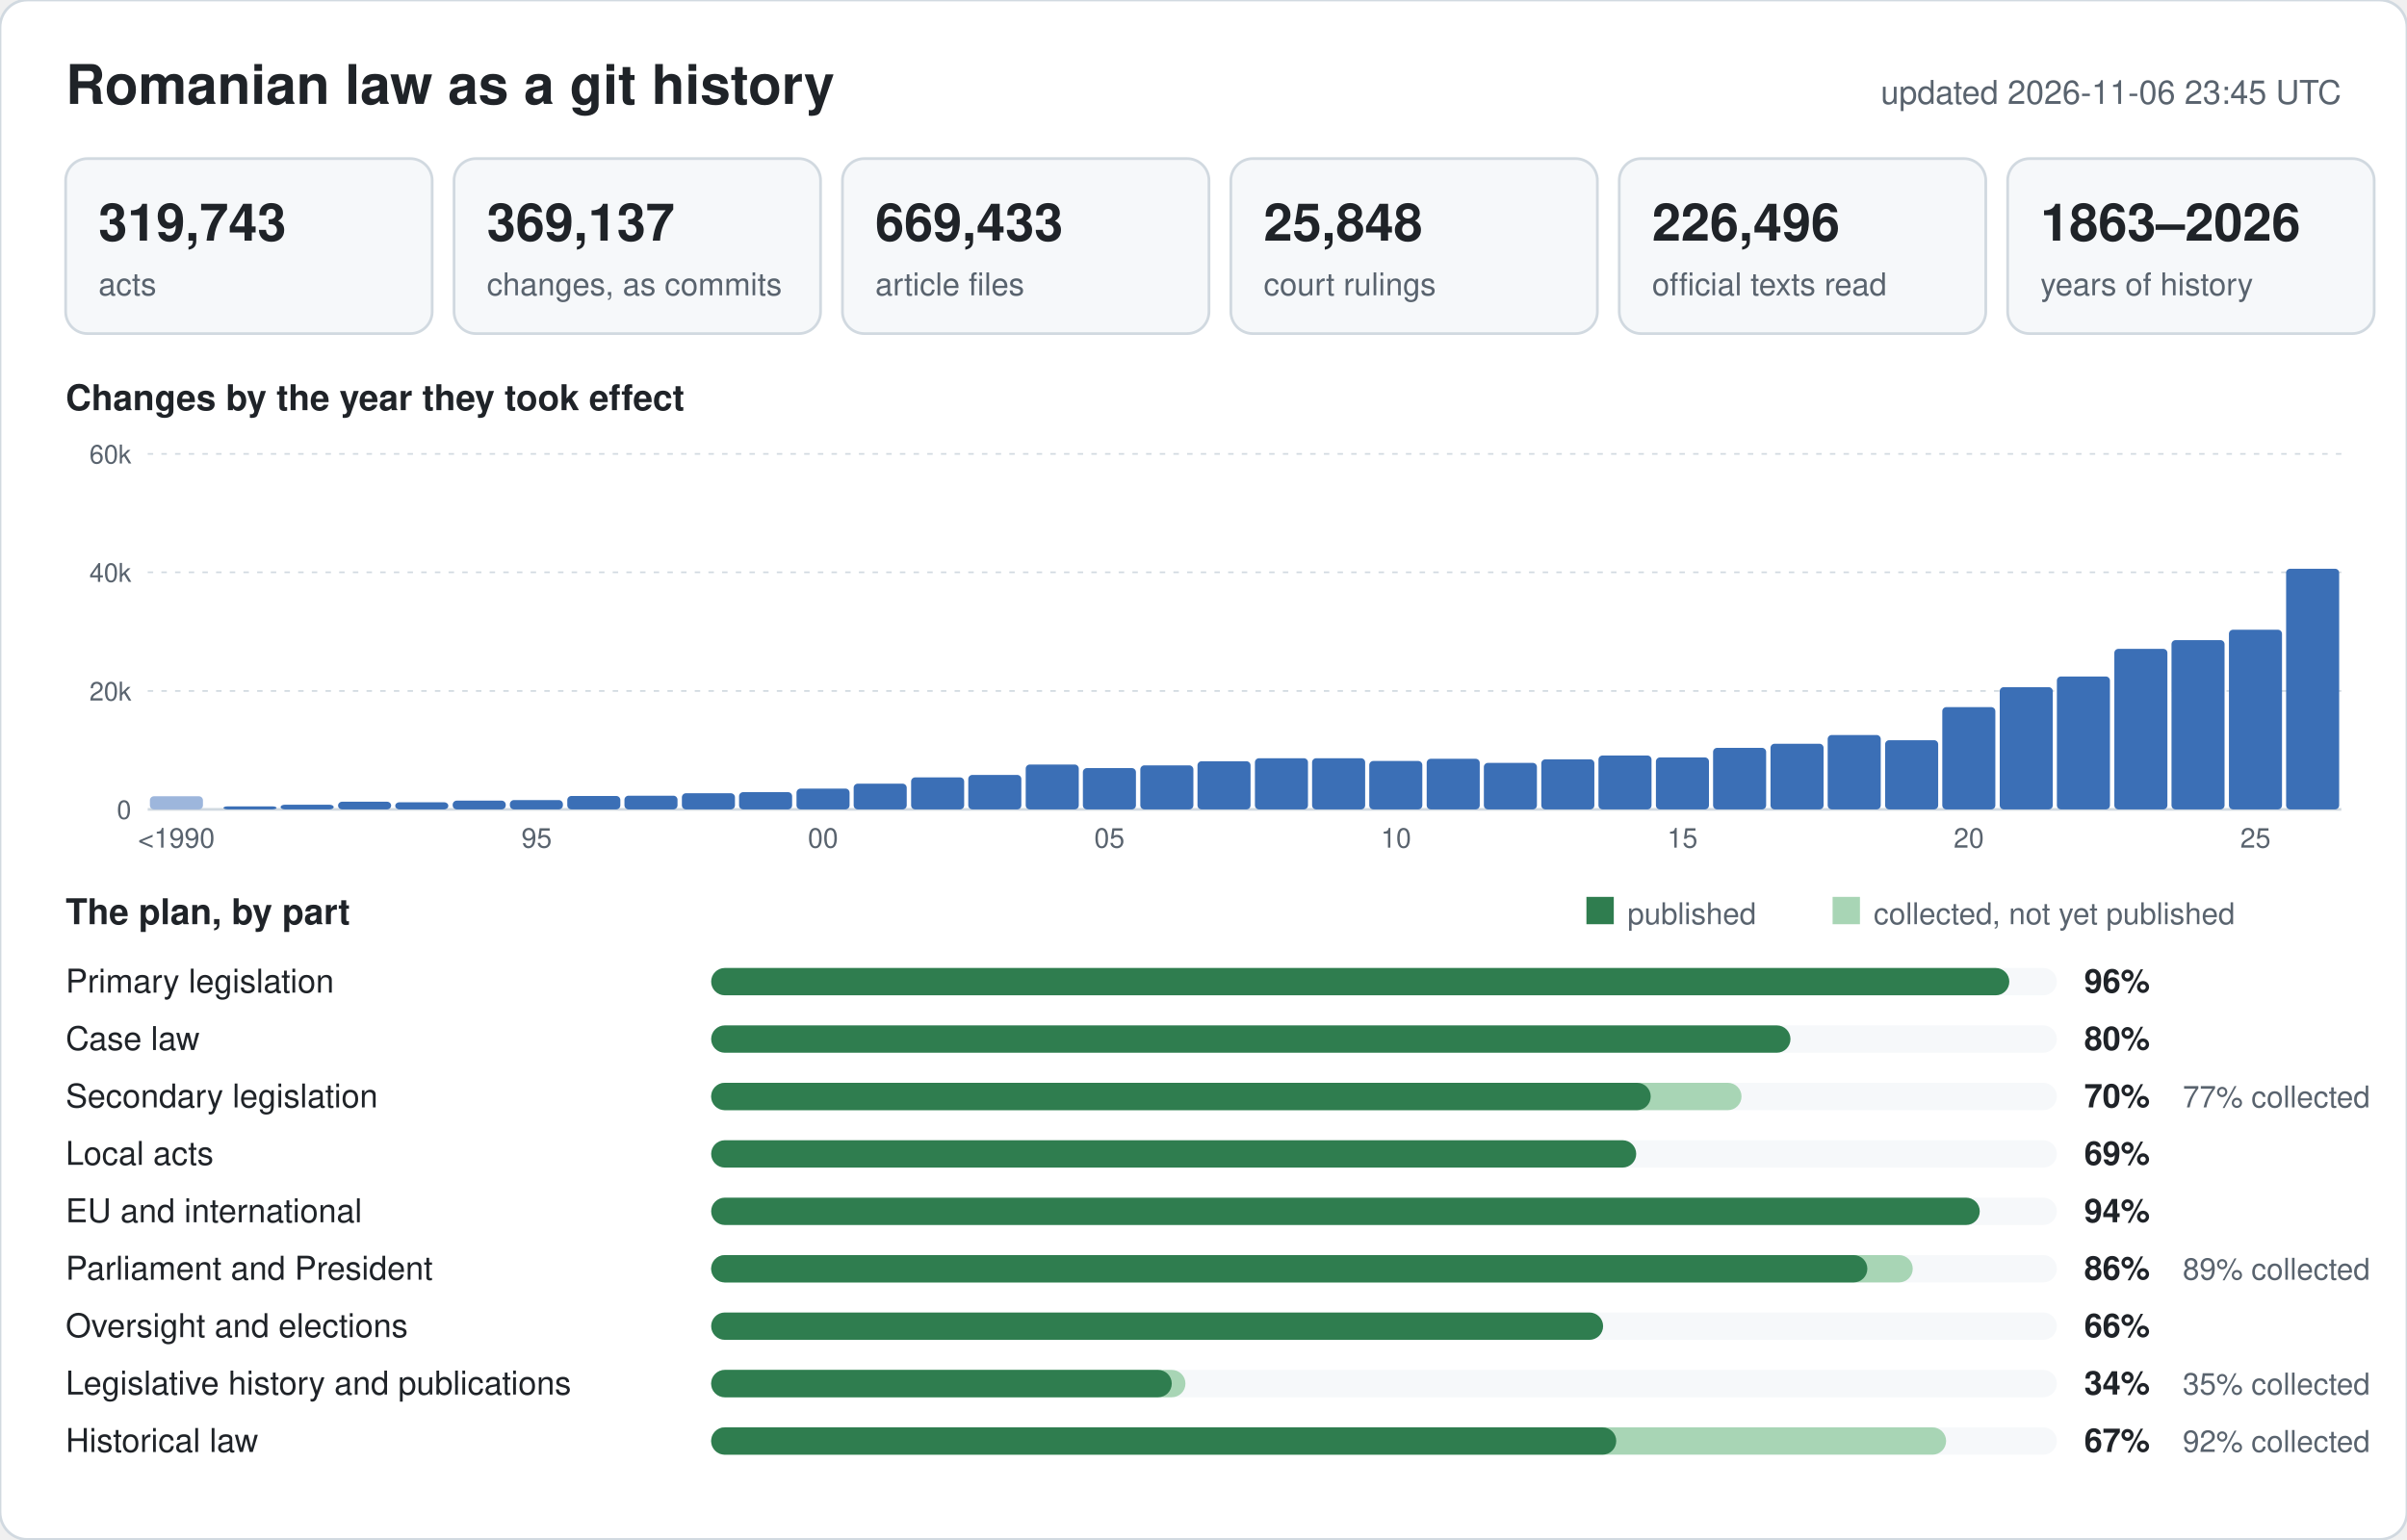
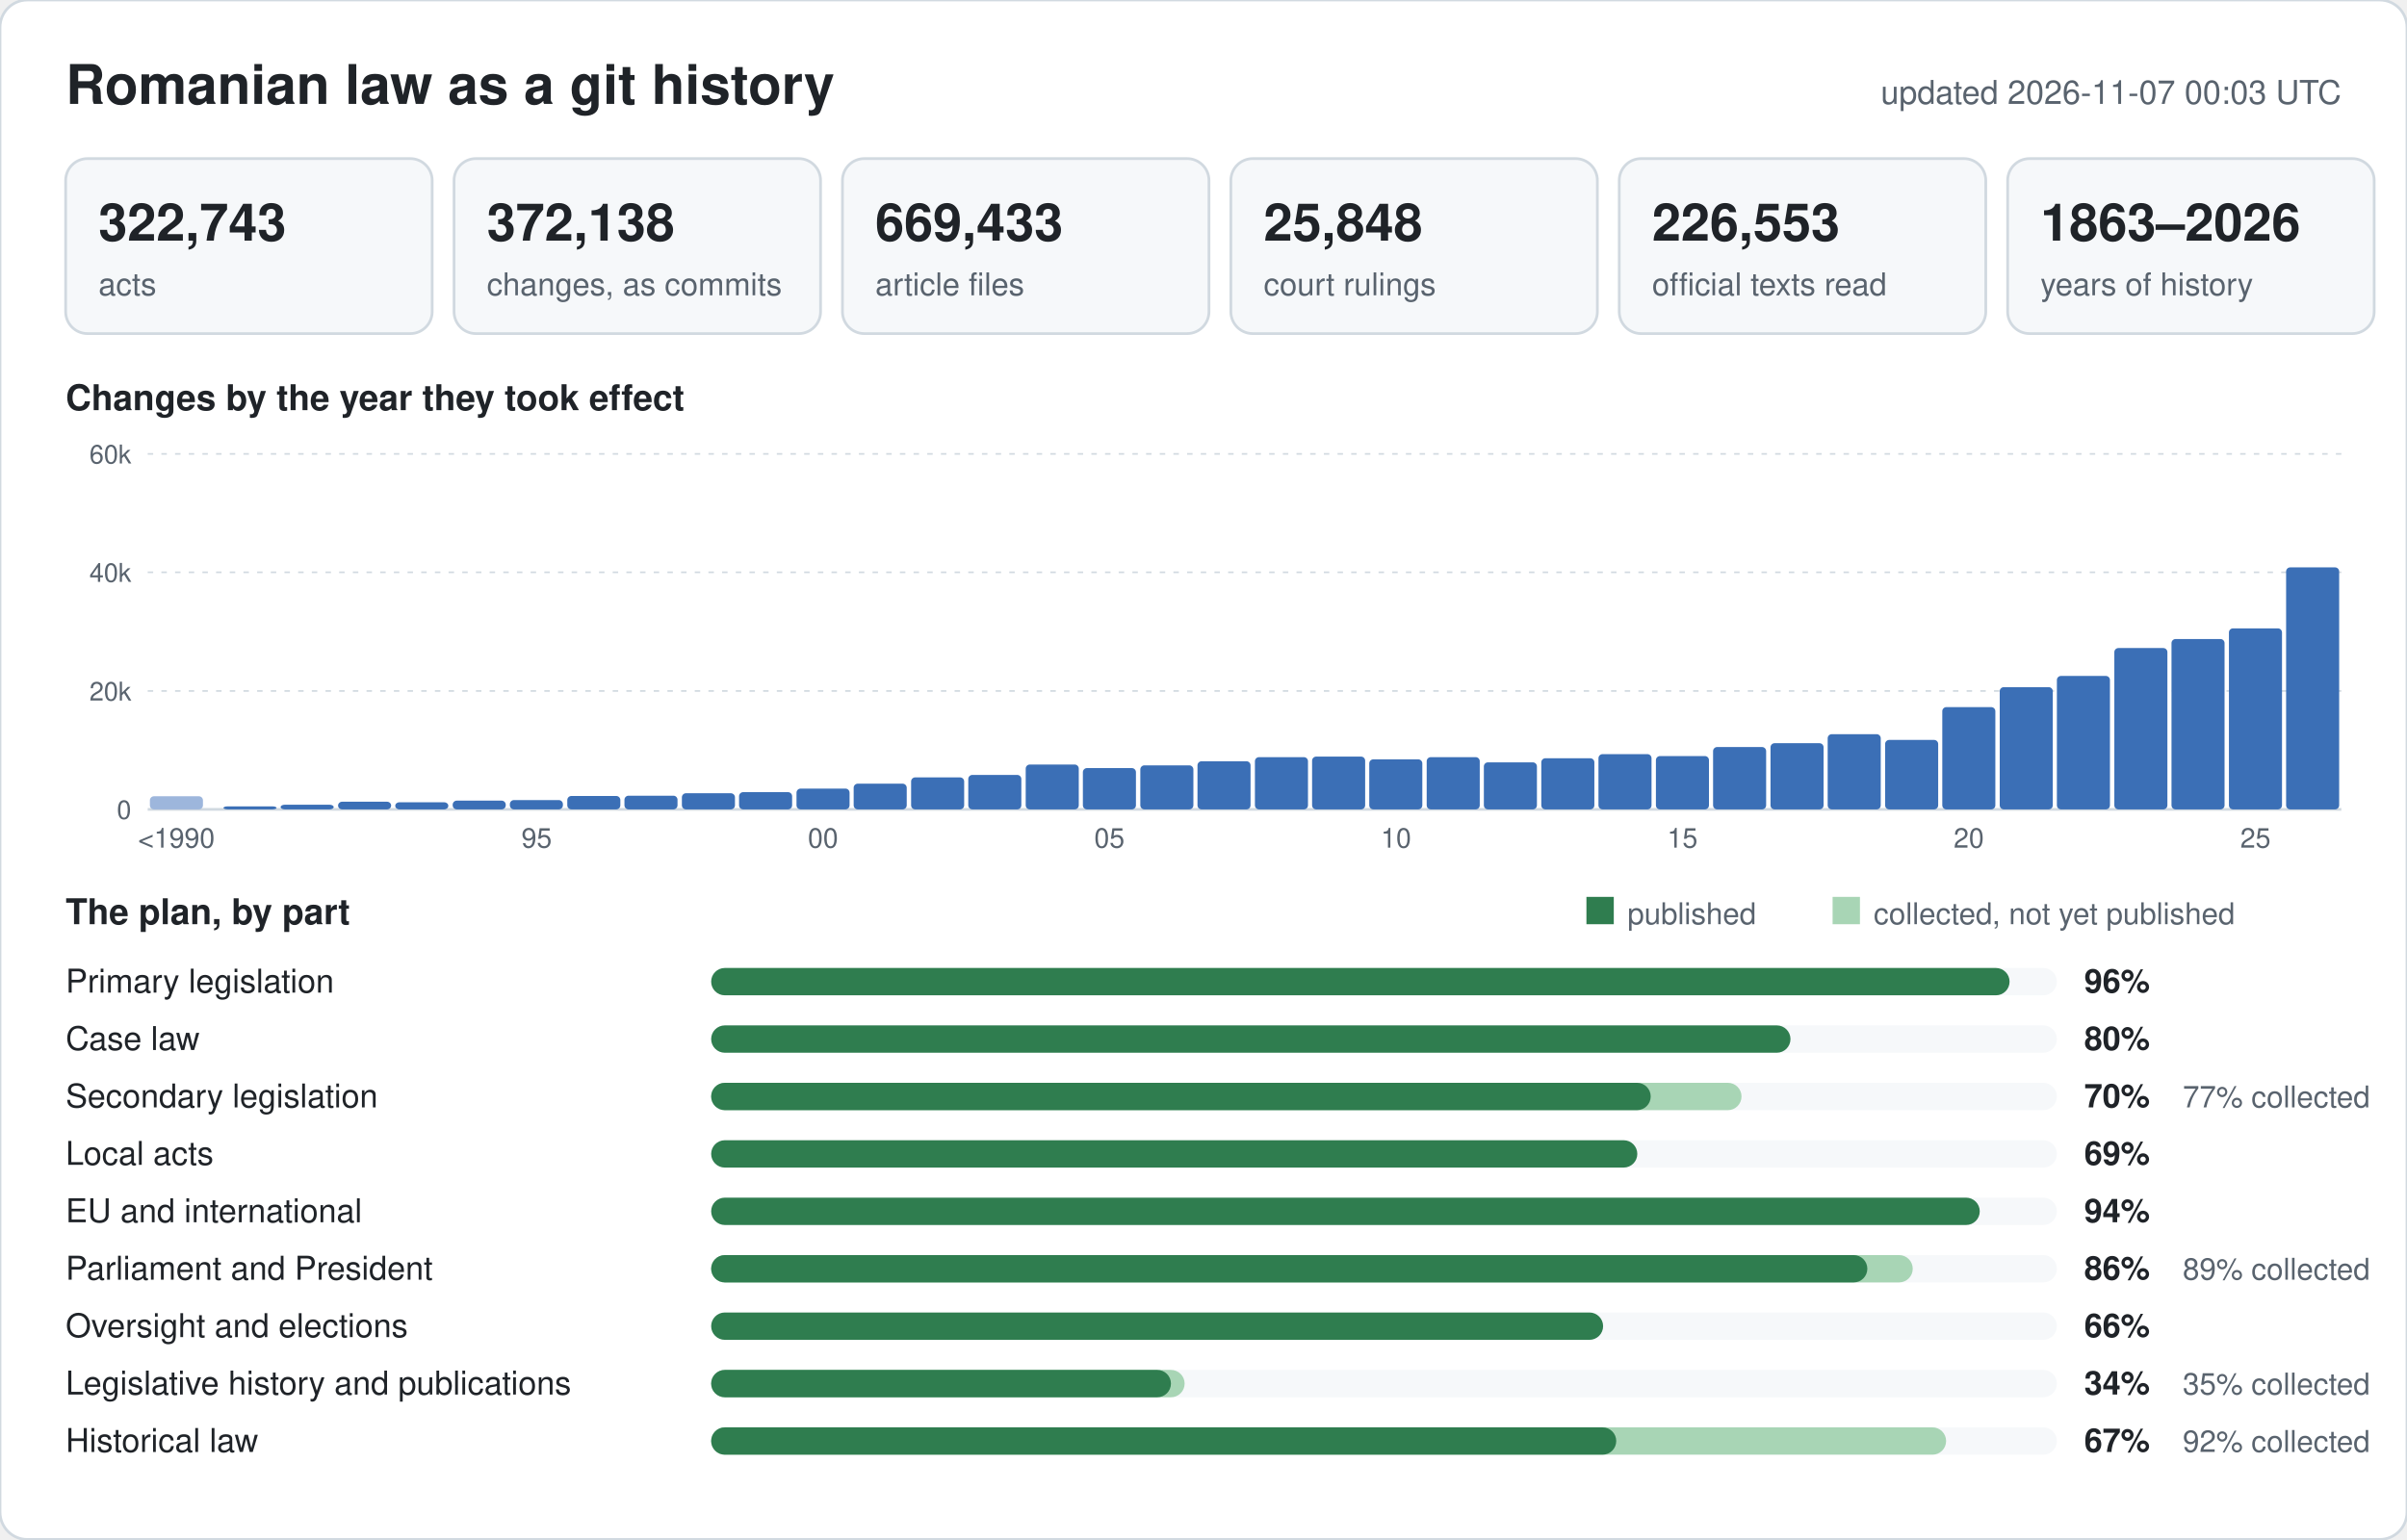
<svg xmlns="http://www.w3.org/2000/svg" width="880" height="563" viewBox="0 0 880 563" font-family="-apple-system,BlinkMacSystemFont,Segoe UI,Helvetica,Arial,sans-serif">
  <rect width="880" height="563" rx="10" fill="#ffffff" stroke="#d1d9e0" />
  <text x="24" y="38" font-size="20" font-weight="600" fill="#1f2328">Romanian law as a git history</text>
-   <text x="856" y="38" font-size="12" text-anchor="end" fill="#59636e">updated 2026-11-06 23:45 UTC</text>
+   <text x="856" y="38" font-size="12" text-anchor="end" fill="#59636e">updated 2026-11-07 00:03 UTC</text>
  <rect x="24" y="58" width="134" height="64" rx="8" fill="#f6f8fa" stroke="#d1d9e0" />
-   <text x="36" y="88" font-size="19" font-weight="600" fill="#1f2328">319,743</text>
+   <text x="36" y="88" font-size="19" font-weight="600" fill="#1f2328">322,743</text>
  <text x="36" y="108" font-size="11.5" fill="#59636e">acts</text>
  <rect x="166" y="58" width="134" height="64" rx="8" fill="#f6f8fa" stroke="#d1d9e0" />
-   <text x="178" y="88" font-size="19" font-weight="600" fill="#1f2328">369,137</text>
+   <text x="178" y="88" font-size="19" font-weight="600" fill="#1f2328">372,138</text>
  <text x="178" y="108" font-size="11.5" fill="#59636e">changes, as commits</text>
  <rect x="308" y="58" width="134" height="64" rx="8" fill="#f6f8fa" stroke="#d1d9e0" />
  <text x="320" y="88" font-size="19" font-weight="600" fill="#1f2328">669,433</text>
  <text x="320" y="108" font-size="11.5" fill="#59636e">article files</text>
  <rect x="450" y="58" width="134" height="64" rx="8" fill="#f6f8fa" stroke="#d1d9e0" />
  <text x="462" y="88" font-size="19" font-weight="600" fill="#1f2328">25,848</text>
  <text x="462" y="108" font-size="11.5" fill="#59636e">court rulings</text>
  <rect x="592" y="58" width="134" height="64" rx="8" fill="#f6f8fa" stroke="#d1d9e0" />
-   <text x="604" y="88" font-size="19" font-weight="600" fill="#1f2328">226,496</text>
+   <text x="604" y="88" font-size="19" font-weight="600" fill="#1f2328">226,553</text>
  <text x="604" y="108" font-size="11.5" fill="#59636e">official texts read</text>
  <rect x="734" y="58" width="134" height="64" rx="8" fill="#f6f8fa" stroke="#d1d9e0" />
  <text x="746" y="88" font-size="19" font-weight="600" fill="#1f2328">1863–2026</text>
  <text x="746" y="108" font-size="11.5" fill="#59636e">years of history</text>
  <text x="24" y="150" font-size="13" font-weight="600" fill="#1f2328">Changes by the year they took effect</text>
  <line x1="54" y1="296.0" x2="856" y2="296.0" stroke="#d1d9e0" stroke-width="1" />
  <text x="48" y="299.5" font-size="9.5" text-anchor="end" fill="#59636e">0</text>
  <line x1="54" y1="252.7" x2="856" y2="252.7" stroke="#d1d9e0" stroke-width="0.6" stroke-dasharray="2 3" />
  <text x="48" y="256.2" font-size="9.5" text-anchor="end" fill="#59636e">20k</text>
  <line x1="54" y1="209.3" x2="856" y2="209.3" stroke="#d1d9e0" stroke-width="0.6" stroke-dasharray="2 3" />
  <text x="48" y="212.8" font-size="9.5" text-anchor="end" fill="#59636e">40k</text>
  <line x1="54" y1="166.0" x2="856" y2="166.0" stroke="#d1d9e0" stroke-width="0.6" stroke-dasharray="2 3" />
  <text x="48" y="169.5" font-size="9.5" text-anchor="end" fill="#59636e">60k</text>
  <rect x="54.8" y="291.2" width="19.4" height="4.8" rx="1.5" fill="#9db6dc" />
  <text x="64.5" y="310" font-size="10" text-anchor="middle" fill="#59636e">&lt;1990</text>
  <rect x="81.7" y="294.9" width="19.4" height="1.1" rx="1.5" fill="#3b6fb6" />
  <rect x="102.6" y="294.3" width="19.4" height="1.7" rx="1.5" fill="#3b6fb6" />
  <rect x="123.6" y="293.2" width="19.4" height="2.8" rx="1.5" fill="#3b6fb6" />
  <rect x="144.5" y="293.4" width="19.4" height="2.6" rx="1.5" fill="#3b6fb6" />
  <rect x="165.5" y="292.8" width="19.4" height="3.2" rx="1.5" fill="#3b6fb6" />
  <rect x="186.4" y="292.6" width="19.4" height="3.4" rx="1.5" fill="#3b6fb6" />
  <text x="196.2" y="310" font-size="10" text-anchor="middle" fill="#59636e">95</text>
  <rect x="207.4" y="291.1" width="19.4" height="4.9" rx="1.5" fill="#3b6fb6" />
  <rect x="228.3" y="291.0" width="19.4" height="5.0" rx="1.5" fill="#3b6fb6" />
  <rect x="249.3" y="290.1" width="19.4" height="5.9" rx="1.5" fill="#3b6fb6" />
  <rect x="270.2" y="289.7" width="19.4" height="6.3" rx="1.5" fill="#3b6fb6" />
  <rect x="291.2" y="288.4" width="19.4" height="7.6" rx="1.5" fill="#3b6fb6" />
  <text x="300.9" y="310" font-size="10" text-anchor="middle" fill="#59636e">00</text>
  <rect x="312.1" y="286.6" width="19.4" height="9.4" rx="1.5" fill="#3b6fb6" />
  <rect x="333.1" y="284.3" width="19.4" height="11.7" rx="1.5" fill="#3b6fb6" />
  <rect x="354.0" y="283.4" width="19.4" height="12.6" rx="1.5" fill="#3b6fb6" />
  <rect x="375.0" y="279.6" width="19.4" height="16.4" rx="1.5" fill="#3b6fb6" />
  <rect x="395.9" y="280.9" width="19.4" height="15.1" rx="1.5" fill="#3b6fb6" />
  <text x="405.6" y="310" font-size="10" text-anchor="middle" fill="#59636e">05</text>
  <rect x="416.9" y="279.9" width="19.4" height="16.1" rx="1.5" fill="#3b6fb6" />
  <rect x="437.8" y="278.4" width="19.4" height="17.6" rx="1.5" fill="#3b6fb6" />
-   <rect x="458.8" y="277.3" width="19.4" height="18.7" rx="1.5" fill="#3b6fb6" />
-   <rect x="479.7" y="277.3" width="19.4" height="18.7" rx="1.5" fill="#3b6fb6" />
-   <rect x="500.6" y="278.3" width="19.4" height="17.7" rx="1.5" fill="#3b6fb6" />
+   <rect x="458.8" y="276.9" width="19.4" height="19.1" rx="1.5" fill="#3b6fb6" />
+   <rect x="479.7" y="276.7" width="19.4" height="19.3" rx="1.5" fill="#3b6fb6" />
+   <rect x="500.6" y="277.7" width="19.4" height="18.3" rx="1.5" fill="#3b6fb6" />
  <text x="510.4" y="310" font-size="10" text-anchor="middle" fill="#59636e">10</text>
-   <rect x="521.6" y="277.5" width="19.4" height="18.5" rx="1.5" fill="#3b6fb6" />
-   <rect x="542.5" y="279.0" width="19.4" height="17.0" rx="1.5" fill="#3b6fb6" />
-   <rect x="563.5" y="277.7" width="19.4" height="18.3" rx="1.5" fill="#3b6fb6" />
-   <rect x="584.4" y="276.3" width="19.4" height="19.7" rx="1.5" fill="#3b6fb6" />
-   <rect x="605.4" y="277.0" width="19.4" height="19.0" rx="1.5" fill="#3b6fb6" />
+   <rect x="521.6" y="276.9" width="19.4" height="19.1" rx="1.5" fill="#3b6fb6" />
+   <rect x="542.5" y="278.8" width="19.4" height="17.2" rx="1.5" fill="#3b6fb6" />
+   <rect x="563.5" y="277.3" width="19.4" height="18.7" rx="1.5" fill="#3b6fb6" />
+   <rect x="584.4" y="275.8" width="19.4" height="20.2" rx="1.5" fill="#3b6fb6" />
+   <rect x="605.4" y="276.5" width="19.4" height="19.5" rx="1.5" fill="#3b6fb6" />
  <text x="615.1" y="310" font-size="10" text-anchor="middle" fill="#59636e">15</text>
-   <rect x="626.3" y="273.5" width="19.4" height="22.5" rx="1.5" fill="#3b6fb6" />
-   <rect x="647.3" y="272.0" width="19.4" height="24.0" rx="1.5" fill="#3b6fb6" />
-   <rect x="668.2" y="268.8" width="19.4" height="27.2" rx="1.5" fill="#3b6fb6" />
-   <rect x="689.2" y="270.7" width="19.4" height="25.3" rx="1.5" fill="#3b6fb6" />
+   <rect x="626.3" y="273.2" width="19.4" height="22.8" rx="1.5" fill="#3b6fb6" />
+   <rect x="647.3" y="271.8" width="19.4" height="24.2" rx="1.5" fill="#3b6fb6" />
+   <rect x="668.2" y="268.5" width="19.4" height="27.5" rx="1.5" fill="#3b6fb6" />
+   <rect x="689.2" y="270.6" width="19.4" height="25.4" rx="1.5" fill="#3b6fb6" />
  <rect x="710.1" y="258.6" width="19.4" height="37.4" rx="1.5" fill="#3b6fb6" />
  <text x="719.8" y="310" font-size="10" text-anchor="middle" fill="#59636e">20</text>
  <rect x="731.1" y="251.3" width="19.4" height="44.7" rx="1.5" fill="#3b6fb6" />
-   <rect x="752.0" y="247.4" width="19.4" height="48.6" rx="1.5" fill="#3b6fb6" />
-   <rect x="773.0" y="237.3" width="19.4" height="58.7" rx="1.5" fill="#3b6fb6" />
-   <rect x="793.9" y="234.1" width="19.4" height="61.9" rx="1.5" fill="#3b6fb6" />
-   <rect x="814.9" y="230.3" width="19.4" height="65.7" rx="1.5" fill="#3b6fb6" />
+   <rect x="752.0" y="247.2" width="19.4" height="48.8" rx="1.5" fill="#3b6fb6" />
+   <rect x="773.0" y="237.0" width="19.4" height="59.0" rx="1.5" fill="#3b6fb6" />
+   <rect x="793.9" y="233.7" width="19.4" height="62.3" rx="1.5" fill="#3b6fb6" />
+   <rect x="814.9" y="229.8" width="19.4" height="66.2" rx="1.5" fill="#3b6fb6" />
  <text x="824.6" y="310" font-size="10" text-anchor="middle" fill="#59636e">25</text>
-   <rect x="835.8" y="208.0" width="19.4" height="88.0" rx="1.5" fill="#3b6fb6" />
+   <rect x="835.8" y="207.5" width="19.4" height="88.5" rx="1.5" fill="#3b6fb6" />
  <text x="24" y="338" font-size="13" font-weight="600" fill="#1f2328">The plan, by part</text>
  <rect x="580" y="328" width="10" height="10" fill="#2f7d4f" />
  <text x="595" y="338" font-size="11" fill="#59636e">published</text>
  <rect x="670" y="328" width="10" height="10" fill="#a8d5b5" />
  <text x="685" y="338" font-size="11" fill="#59636e">collected, not yet published</text>
  <text x="24" y="363" font-size="12" fill="#1f2328">Primary legislation</text>
  <rect x="260" y="354" width="492" height="10" rx="5" fill="#f6f8fa" />
-   <rect x="260" y="354" width="474.6" height="10" rx="5" fill="#2f7d4f" />
+   <rect x="260" y="354" width="474.7" height="10" rx="5" fill="#2f7d4f" />
  <text x="762" y="363" font-size="12" font-weight="600" fill="#1f2328">96%</text>
  <text x="24" y="384" font-size="12" fill="#1f2328">Case law</text>
  <rect x="260" y="375" width="492" height="10" rx="5" fill="#f6f8fa" />
  <rect x="260" y="375" width="394.6" height="10" rx="5" fill="#2f7d4f" />
  <text x="762" y="384" font-size="12" font-weight="600" fill="#1f2328">80%</text>
  <text x="24" y="405" font-size="12" fill="#1f2328">Secondary legislation</text>
  <rect x="260" y="396" width="492" height="10" rx="5" fill="#f6f8fa" />
  <rect x="260" y="396" width="376.7" height="10" rx="5" fill="#a8d5b5" />
  <rect x="260" y="396" width="343.5" height="10" rx="5" fill="#2f7d4f" />
  <text x="762" y="405" font-size="12" font-weight="600" fill="#1f2328">70%</text>
  <text x="798" y="405" font-size="11" fill="#59636e">77% collected</text>
  <text x="24" y="426" font-size="12" fill="#1f2328">Local acts</text>
  <rect x="260" y="417" width="492" height="10" rx="5" fill="#f6f8fa" />
-   <rect x="260" y="417" width="338.2" height="10" rx="5" fill="#2f7d4f" />
+   <rect x="260" y="417" width="338.6" height="10" rx="5" fill="#2f7d4f" />
  <text x="762" y="426" font-size="12" font-weight="600" fill="#1f2328">69%</text>
  <text x="24" y="447" font-size="12" fill="#1f2328">EU and international</text>
  <rect x="260" y="438" width="492" height="10" rx="5" fill="#f6f8fa" />
  <rect x="260" y="438" width="463.8" height="10" rx="5" fill="#2f7d4f" />
  <text x="762" y="447" font-size="12" font-weight="600" fill="#1f2328">94%</text>
  <text x="24" y="468" font-size="12" fill="#1f2328">Parliament and President</text>
  <rect x="260" y="459" width="492" height="10" rx="5" fill="#f6f8fa" />
  <rect x="260" y="459" width="439.3" height="10" rx="5" fill="#a8d5b5" />
  <rect x="260" y="459" width="422.7" height="10" rx="5" fill="#2f7d4f" />
  <text x="762" y="468" font-size="12" font-weight="600" fill="#1f2328">86%</text>
  <text x="798" y="468" font-size="11" fill="#59636e">89% collected</text>
  <text x="24" y="489" font-size="12" fill="#1f2328">Oversight and elections</text>
  <rect x="260" y="480" width="492" height="10" rx="5" fill="#f6f8fa" />
  <rect x="260" y="480" width="326.1" height="10" rx="5" fill="#2f7d4f" />
  <text x="762" y="489" font-size="12" font-weight="600" fill="#1f2328">66%</text>
  <text x="24" y="510" font-size="12" fill="#1f2328">Legislative history and publications</text>
  <rect x="260" y="501" width="492" height="10" rx="5" fill="#f6f8fa" />
-   <rect x="260" y="501" width="173.4" height="10" rx="5" fill="#a8d5b5" />
-   <rect x="260" y="501" width="168.4" height="10" rx="5" fill="#2f7d4f" />
+   <rect x="260" y="501" width="173.1" height="10" rx="5" fill="#a8d5b5" />
+   <rect x="260" y="501" width="168.1" height="10" rx="5" fill="#2f7d4f" />
  <text x="762" y="510" font-size="12" font-weight="600" fill="#1f2328">34%</text>
  <text x="798" y="510" font-size="11" fill="#59636e">35% collected</text>
  <text x="24" y="531" font-size="12" fill="#1f2328">Historical law</text>
  <rect x="260" y="522" width="492" height="10" rx="5" fill="#f6f8fa" />
  <rect x="260" y="522" width="451.5" height="10" rx="5" fill="#a8d5b5" />
  <rect x="260" y="522" width="330.9" height="10" rx="5" fill="#2f7d4f" />
  <text x="762" y="531" font-size="12" font-weight="600" fill="#1f2328">67%</text>
  <text x="798" y="531" font-size="11" fill="#59636e">92% collected</text>
</svg>
